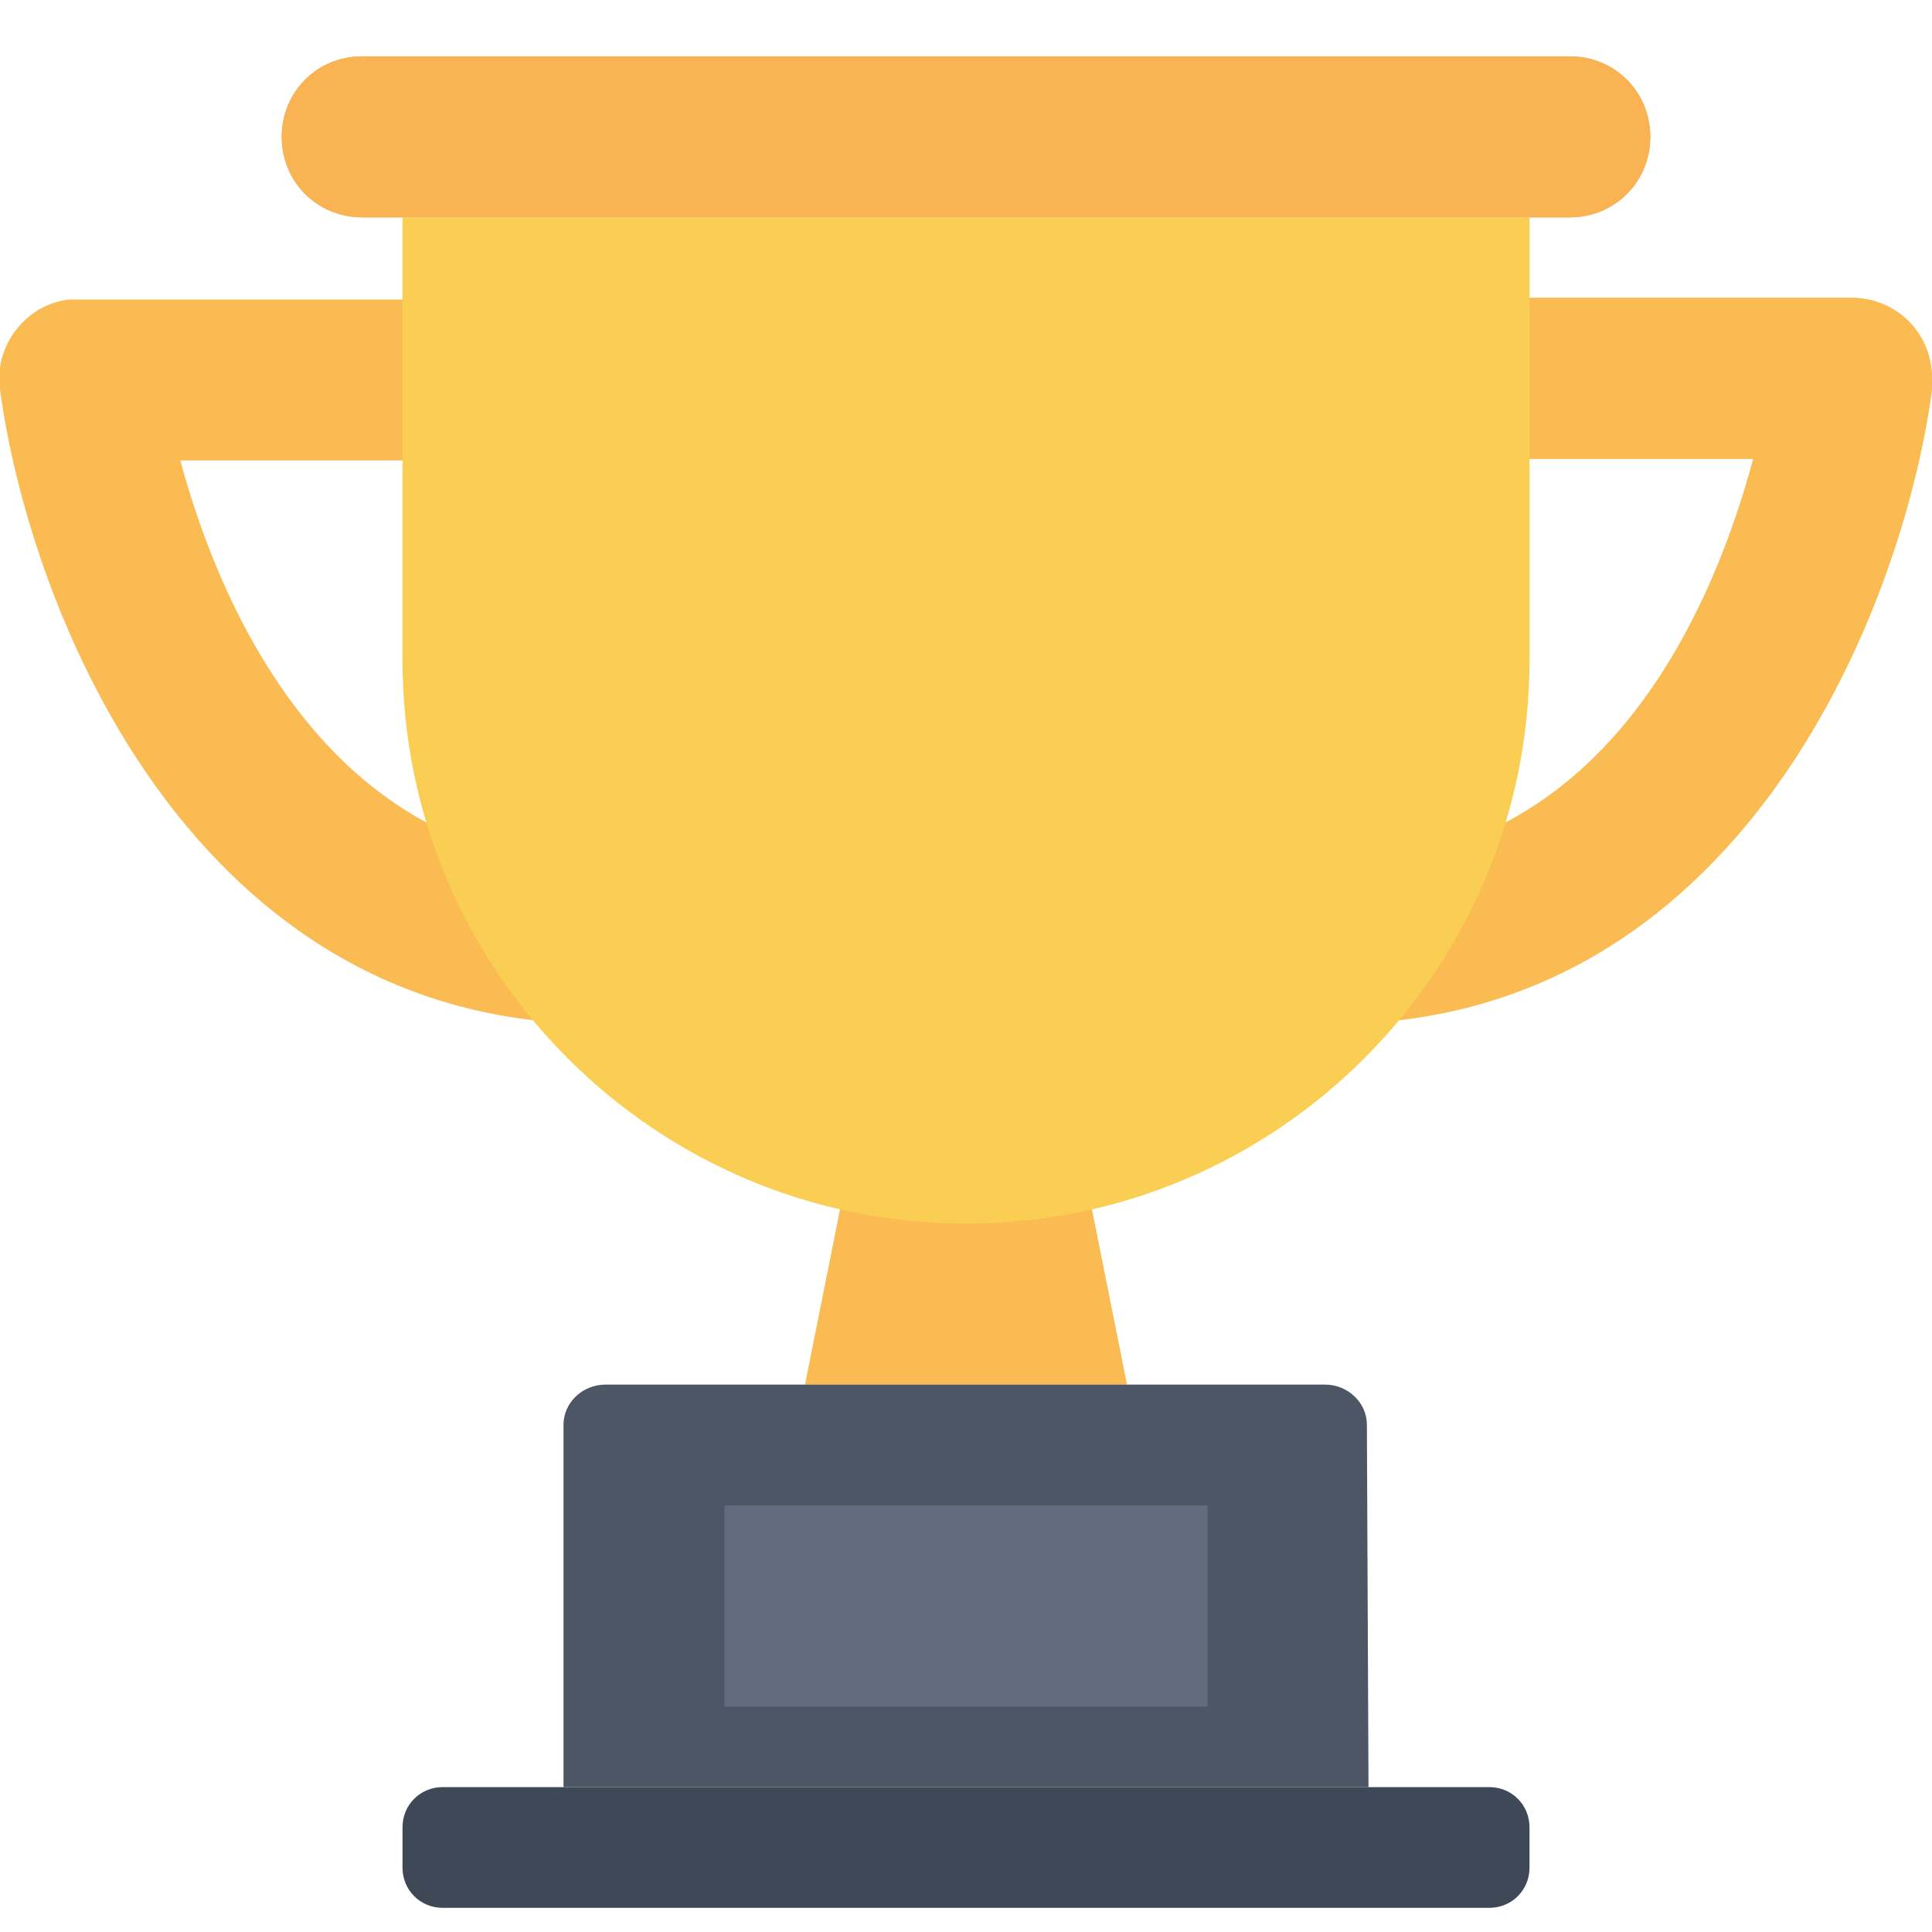
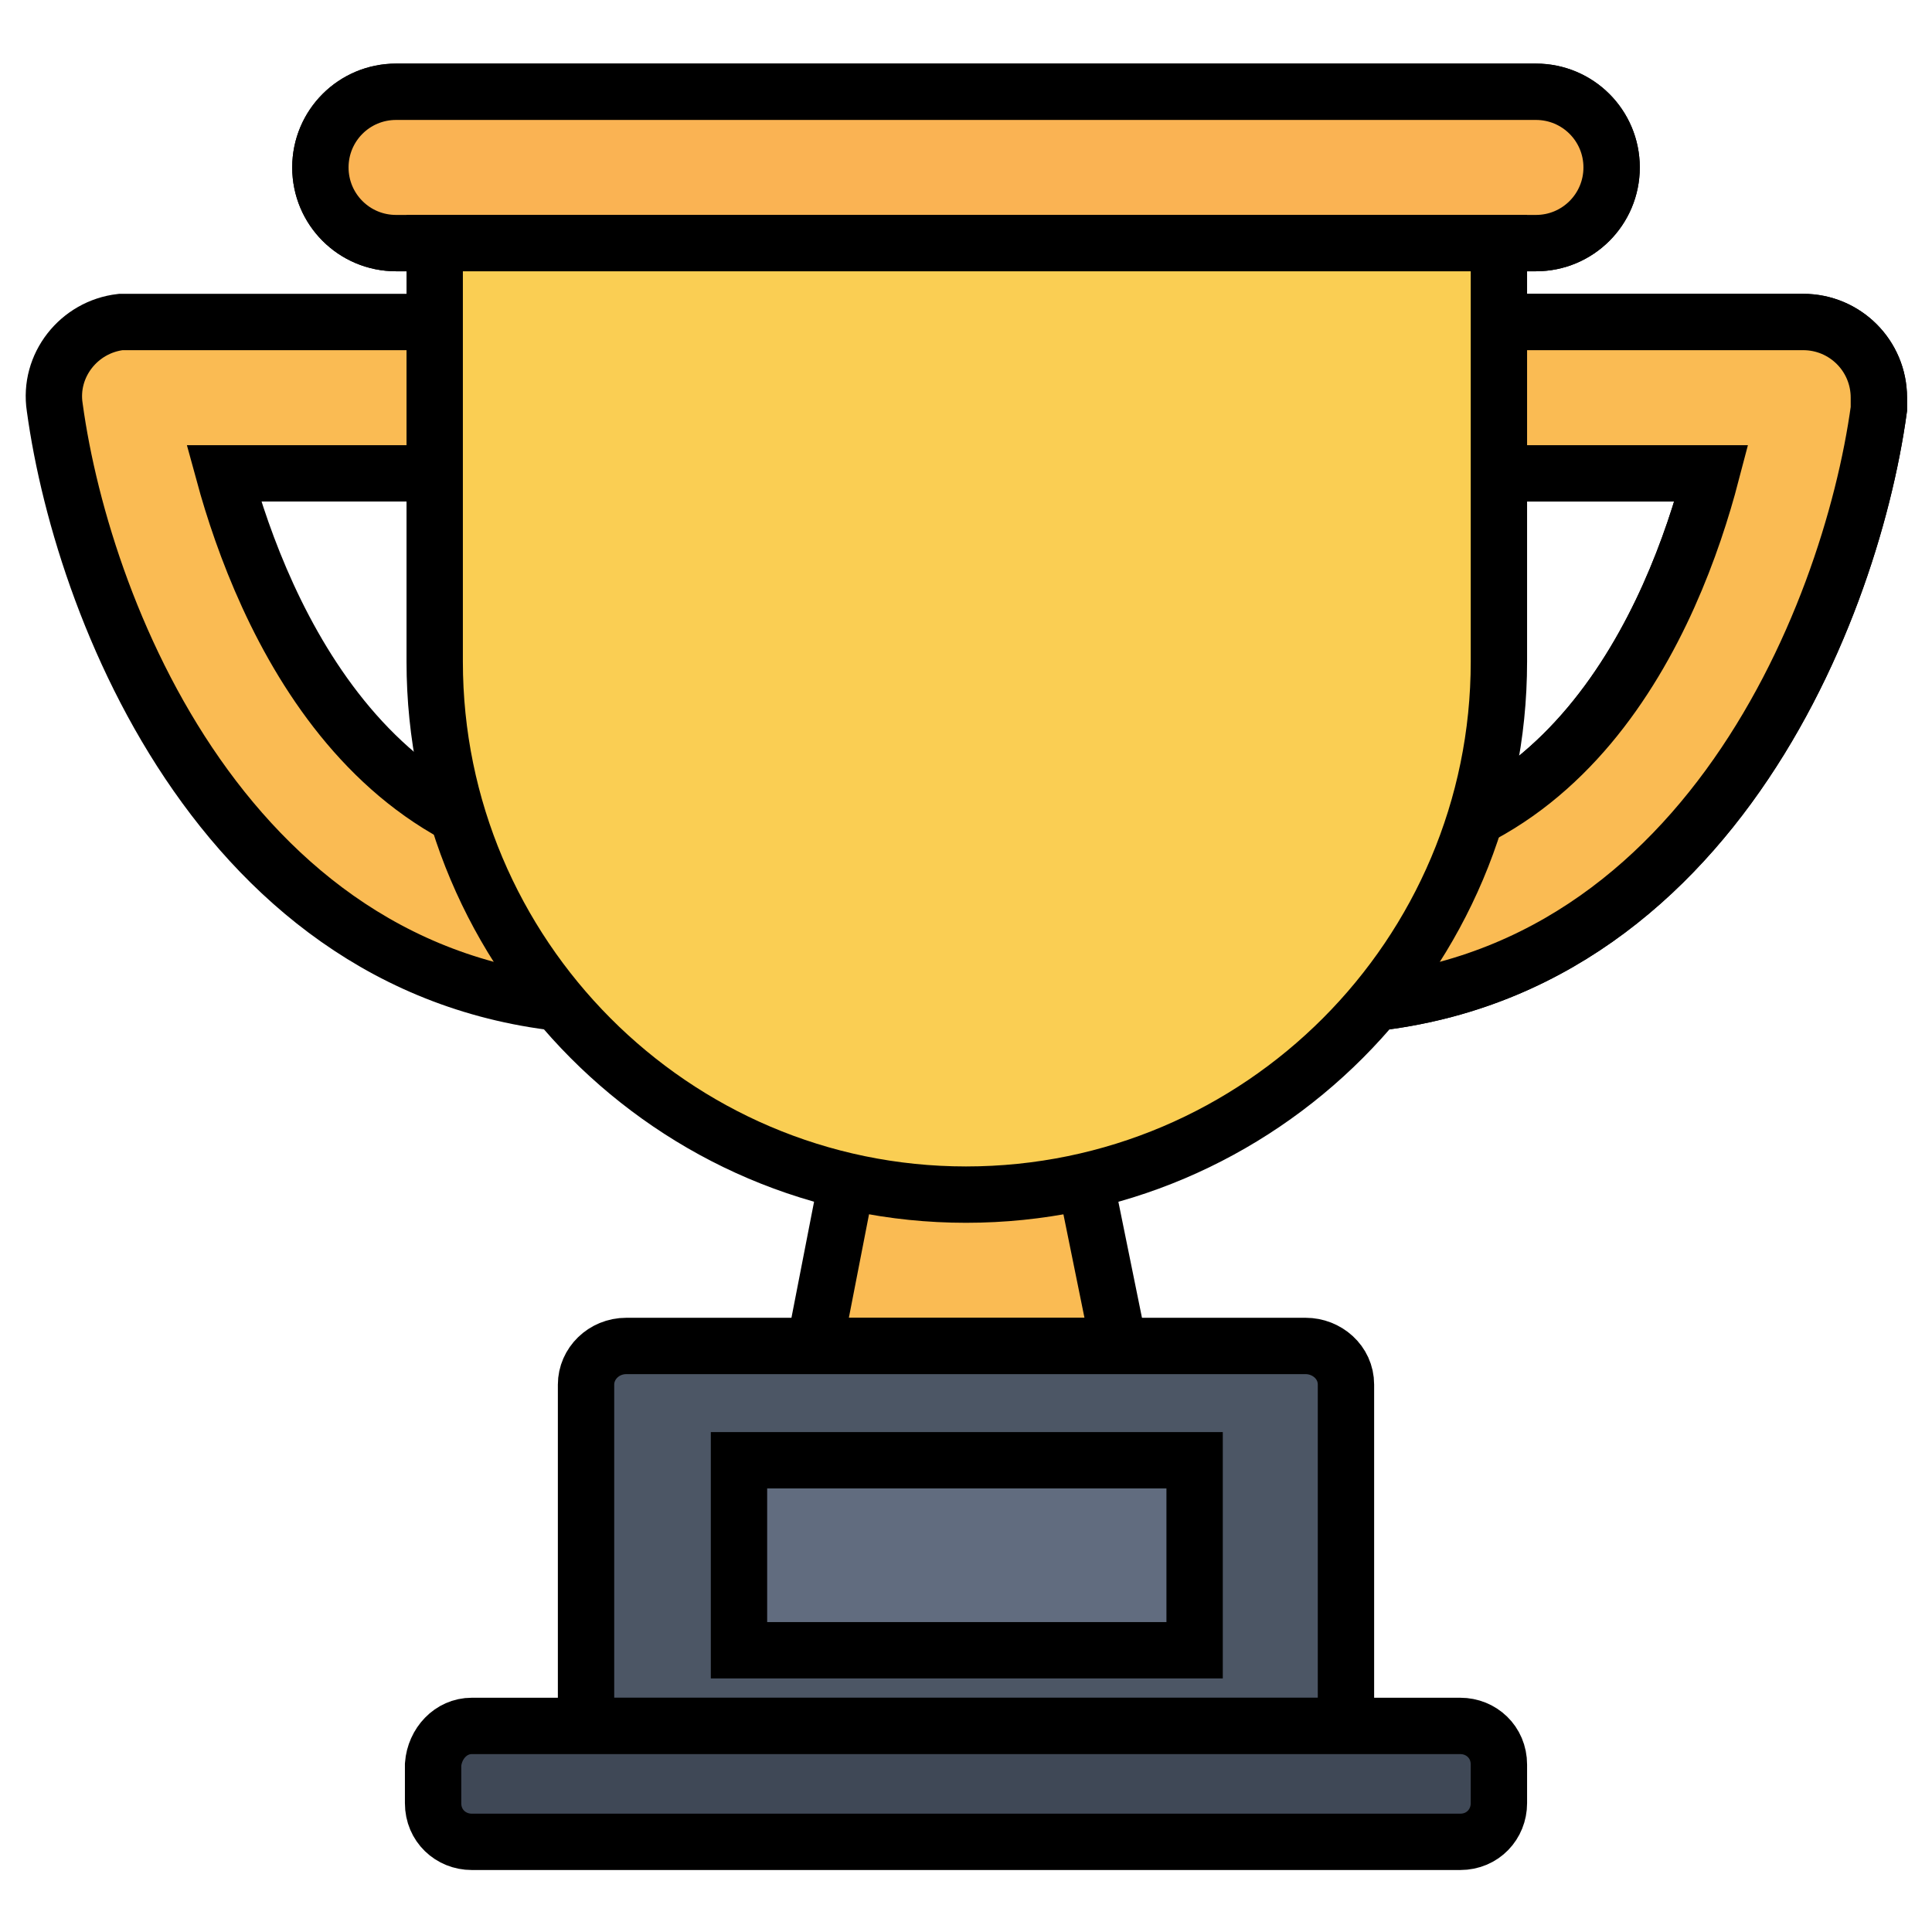
<svg xmlns="http://www.w3.org/2000/svg" version="1.1" id="Layer_1" x="0px" y="0px" viewBox="0 0 120 120" style="enable-background:new 0 0 120 120;" xml:space="preserve">
  <style type="text/css">
- 	.st0{fill:#FABB53;}
- 	.st1{fill:#F7972E;}
- 	.st2{fill:#FAB353;}
- 	.st3{fill:#FACE53;}
- 	.st4{fill:#4C5665;}
- 	.st5{fill:#616C7F;}
- 	.st6{fill:#3F4856;}
+ 	.st0{fill:#FABB53;stroke:#000000;stroke-width:3.5;stroke-miterlimit:10;}
+ 	.st1{fill:#F7972E;stroke:#000000;stroke-width:3.5;stroke-miterlimit:10;}
+ 	.st2{fill:#FAB353;stroke:#000000;stroke-width:3.5;stroke-miterlimit:10;}
+ 	.st3{fill:#FACE53;stroke:#000000;stroke-width:3.5;stroke-miterlimit:10;}
+ 	.st4{fill:#4C5665;stroke:#000000;stroke-width:3.5;stroke-miterlimit:10;}
+ 	.st5{fill:#616C7F;stroke:#000000;stroke-width:3.5;stroke-miterlimit:10;}
+ 	.st6{fill:#3F4856;stroke:#000000;stroke-width:3.5;stroke-miterlimit:10;}
</style>
  <g id="Winner-2">
-     <path class="st0" d="M37.2,63.6C12.1,63.6,1.9,38.2,0,24.2c-0.4-2.7,1.6-5.3,4.3-5.6c0.2,0,0.4,0,0.7,0h25c2.8,0,5,2.2,5,5   s-2.2,5-5,5H11.2c2.5,9.3,9.8,26.6,28.4,25c2.8-0.2,5.2,1.9,5.4,4.6c0.2,2.7-1.8,5.1-4.5,5.3C39.3,63.6,38.2,63.6,37.2,63.6z" />
-     <path class="st1" d="M22.5,3.5h75c2.8,0,5,2.2,5,5l0,0c0,2.8-2.2,5-5,5h-75c-2.8,0-5-2.2-5-5l0,0C17.5,5.7,19.7,3.5,22.5,3.5z" />
-     <path class="st2" d="M22.5,3.5h75c2.8,0,5,2.2,5,5l0,0c0,2.8-2.2,5-5,5h-75c-2.8,0-5-2.2-5-5l0,0C17.5,5.7,19.7,3.5,22.5,3.5z" />
-     <path class="st3" d="M82.8,63.6c-1.1,0-2.1,0-3.2-0.1c-2.8-0.2-4.8-2.6-4.6-5.4c0.2-2.8,2.6-4.8,5.4-4.6h0.1   c18.8,1.6,25.9-15.7,28.4-25H90c-2.8,0-5-2.2-5-5s2.2-5,5-5h25c2.8,0,5,2.2,5,5c0,0.2,0,0.4,0,0.7C118.1,38.2,107.9,63.6,82.8,63.6   z" />
-     <path class="st0" d="M82.8,63.6c-1.1,0-2.1,0-3.2-0.1c-2.8-0.2-4.8-2.6-4.6-5.4c0.2-2.8,2.6-4.8,5.4-4.6h0.1   c18.8,1.6,25.9-15.7,28.4-25H90c-2.8,0-5-2.2-5-5s2.2-5,5-5h25c2.8,0,5,2.2,5,5c0,0.2,0,0.4,0,0.7C118.1,38.2,107.9,63.6,82.8,63.6   z" />
-     <polygon class="st0" points="70,86 50,86 52.5,73.5 67.5,73.5  " />
-     <path class="st4" d="M85,111H35V88.5c0-1.4,1.2-2.5,2.6-2.5h44.7c1.4,0,2.6,1.1,2.6,2.5L85,111L85,111z" />
-     <rect x="45" y="93.5" class="st5" width="30" height="12.5" />
-     <path class="st3" d="M25,13.5h70l0,0V41c0,19.3-15.7,35-35,35l0,0c-19.3,0-35-15.7-35-35V13.5L25,13.5z" />
-     <path class="st6" d="M27.5,111h65c1.4,0,2.5,1.1,2.5,2.5v2.5c0,1.4-1.1,2.5-2.5,2.5h-65c-1.4,0-2.5-1.1-2.5-2.5v-2.5   C25,112.1,26.1,111,27.5,111z" />
+     <path class="st0" d="M38.5,62.5c-23.7,0-33.3-24-35.1-37.2c-0.4-2.6,1.5-5,4.1-5.3c0.2,0,0.4,0,0.7,0h23.6c2.6,0,4.7,2.1,4.7,4.7   s-2.1,4.7-4.7,4.7H13.9c2.4,8.8,9.3,25.1,26.8,23.6c2.6-0.2,4.9,1.8,5.1,4.3s-1.7,4.8-4.3,5C40.5,62.5,39.4,62.5,38.5,62.5z" />
+     <path class="st1" d="M24.6,5.7h70.8c2.6,0,4.7,2.1,4.7,4.7l0,0c0,2.6-2.1,4.7-4.7,4.7H24.6c-2.6,0-4.7-2.1-4.7-4.7l0,0   C19.9,7.8,22,5.7,24.6,5.7z" />
+     <path class="st2" d="M24.6,5.7h70.8c2.6,0,4.7,2.1,4.7,4.7l0,0c0,2.6-2.1,4.7-4.7,4.7H24.6c-2.6,0-4.7-2.1-4.7-4.7l0,0   C19.9,7.8,22,5.7,24.6,5.7z" />
+     <path class="st3" d="M81.6,62.5c-1,0-2,0-3-0.1c-2.6-0.2-4.5-2.5-4.3-5.1c0.2-2.6,2.5-4.5,5.1-4.3h0.1   c17.8,1.5,24.5-14.8,26.8-23.6H88.4c-2.6,0-4.7-2.1-4.7-4.7s2.1-4.7,4.7-4.7H112c2.6,0,4.7,2.1,4.7,4.7c0,0.2,0,0.4,0,0.7   C114.9,38.5,105.3,62.5,81.6,62.5z" />
+     <path class="st0" d="M81.6,62.5c-1,0-2,0-3-0.1c-2.6-0.2-4.5-2.5-4.3-5.1c0.2-2.6,2.5-4.5,5.1-4.3h0.1   c17.8,1.5,24.5-14.8,26.8-23.6H88.4c-2.6,0-4.7-2.1-4.7-4.7s2.1-4.7,4.7-4.7H112c2.6,0,4.7,2.1,4.7,4.7c0,0.2,0,0.4,0,0.7   C114.9,38.5,105.3,62.5,81.6,62.5z" />
+     <polygon class="st0" points="69.5,83.6 50.6,83.6 52.9,71.8 67.1,71.8  " />
+     <path class="st4" d="M83.6,107.2H36.4V86c0-1.3,1.1-2.4,2.5-2.4h42.2c1.3,0,2.5,1,2.5,2.4L83.6,107.2L83.6,107.2z" />
+     <rect x="45.9" y="90.7" class="st5" width="28.3" height="11.8" />
+     <path class="st3" d="M27,15.1h66.1l0,0v26c0,18.2-14.8,33.1-33.1,33.1l0,0C41.8,74.2,27,59.3,27,41.1V15.1L27,15.1z" />
+     <path class="st6" d="M29.3,107.2h61.4c1.3,0,2.4,1,2.4,2.4v2.4c0,1.3-1,2.4-2.4,2.4H29.3c-1.3,0-2.4-1-2.4-2.4v-2.4   C27,108.3,28,107.2,29.3,107.2z" />
  </g>
</svg>
